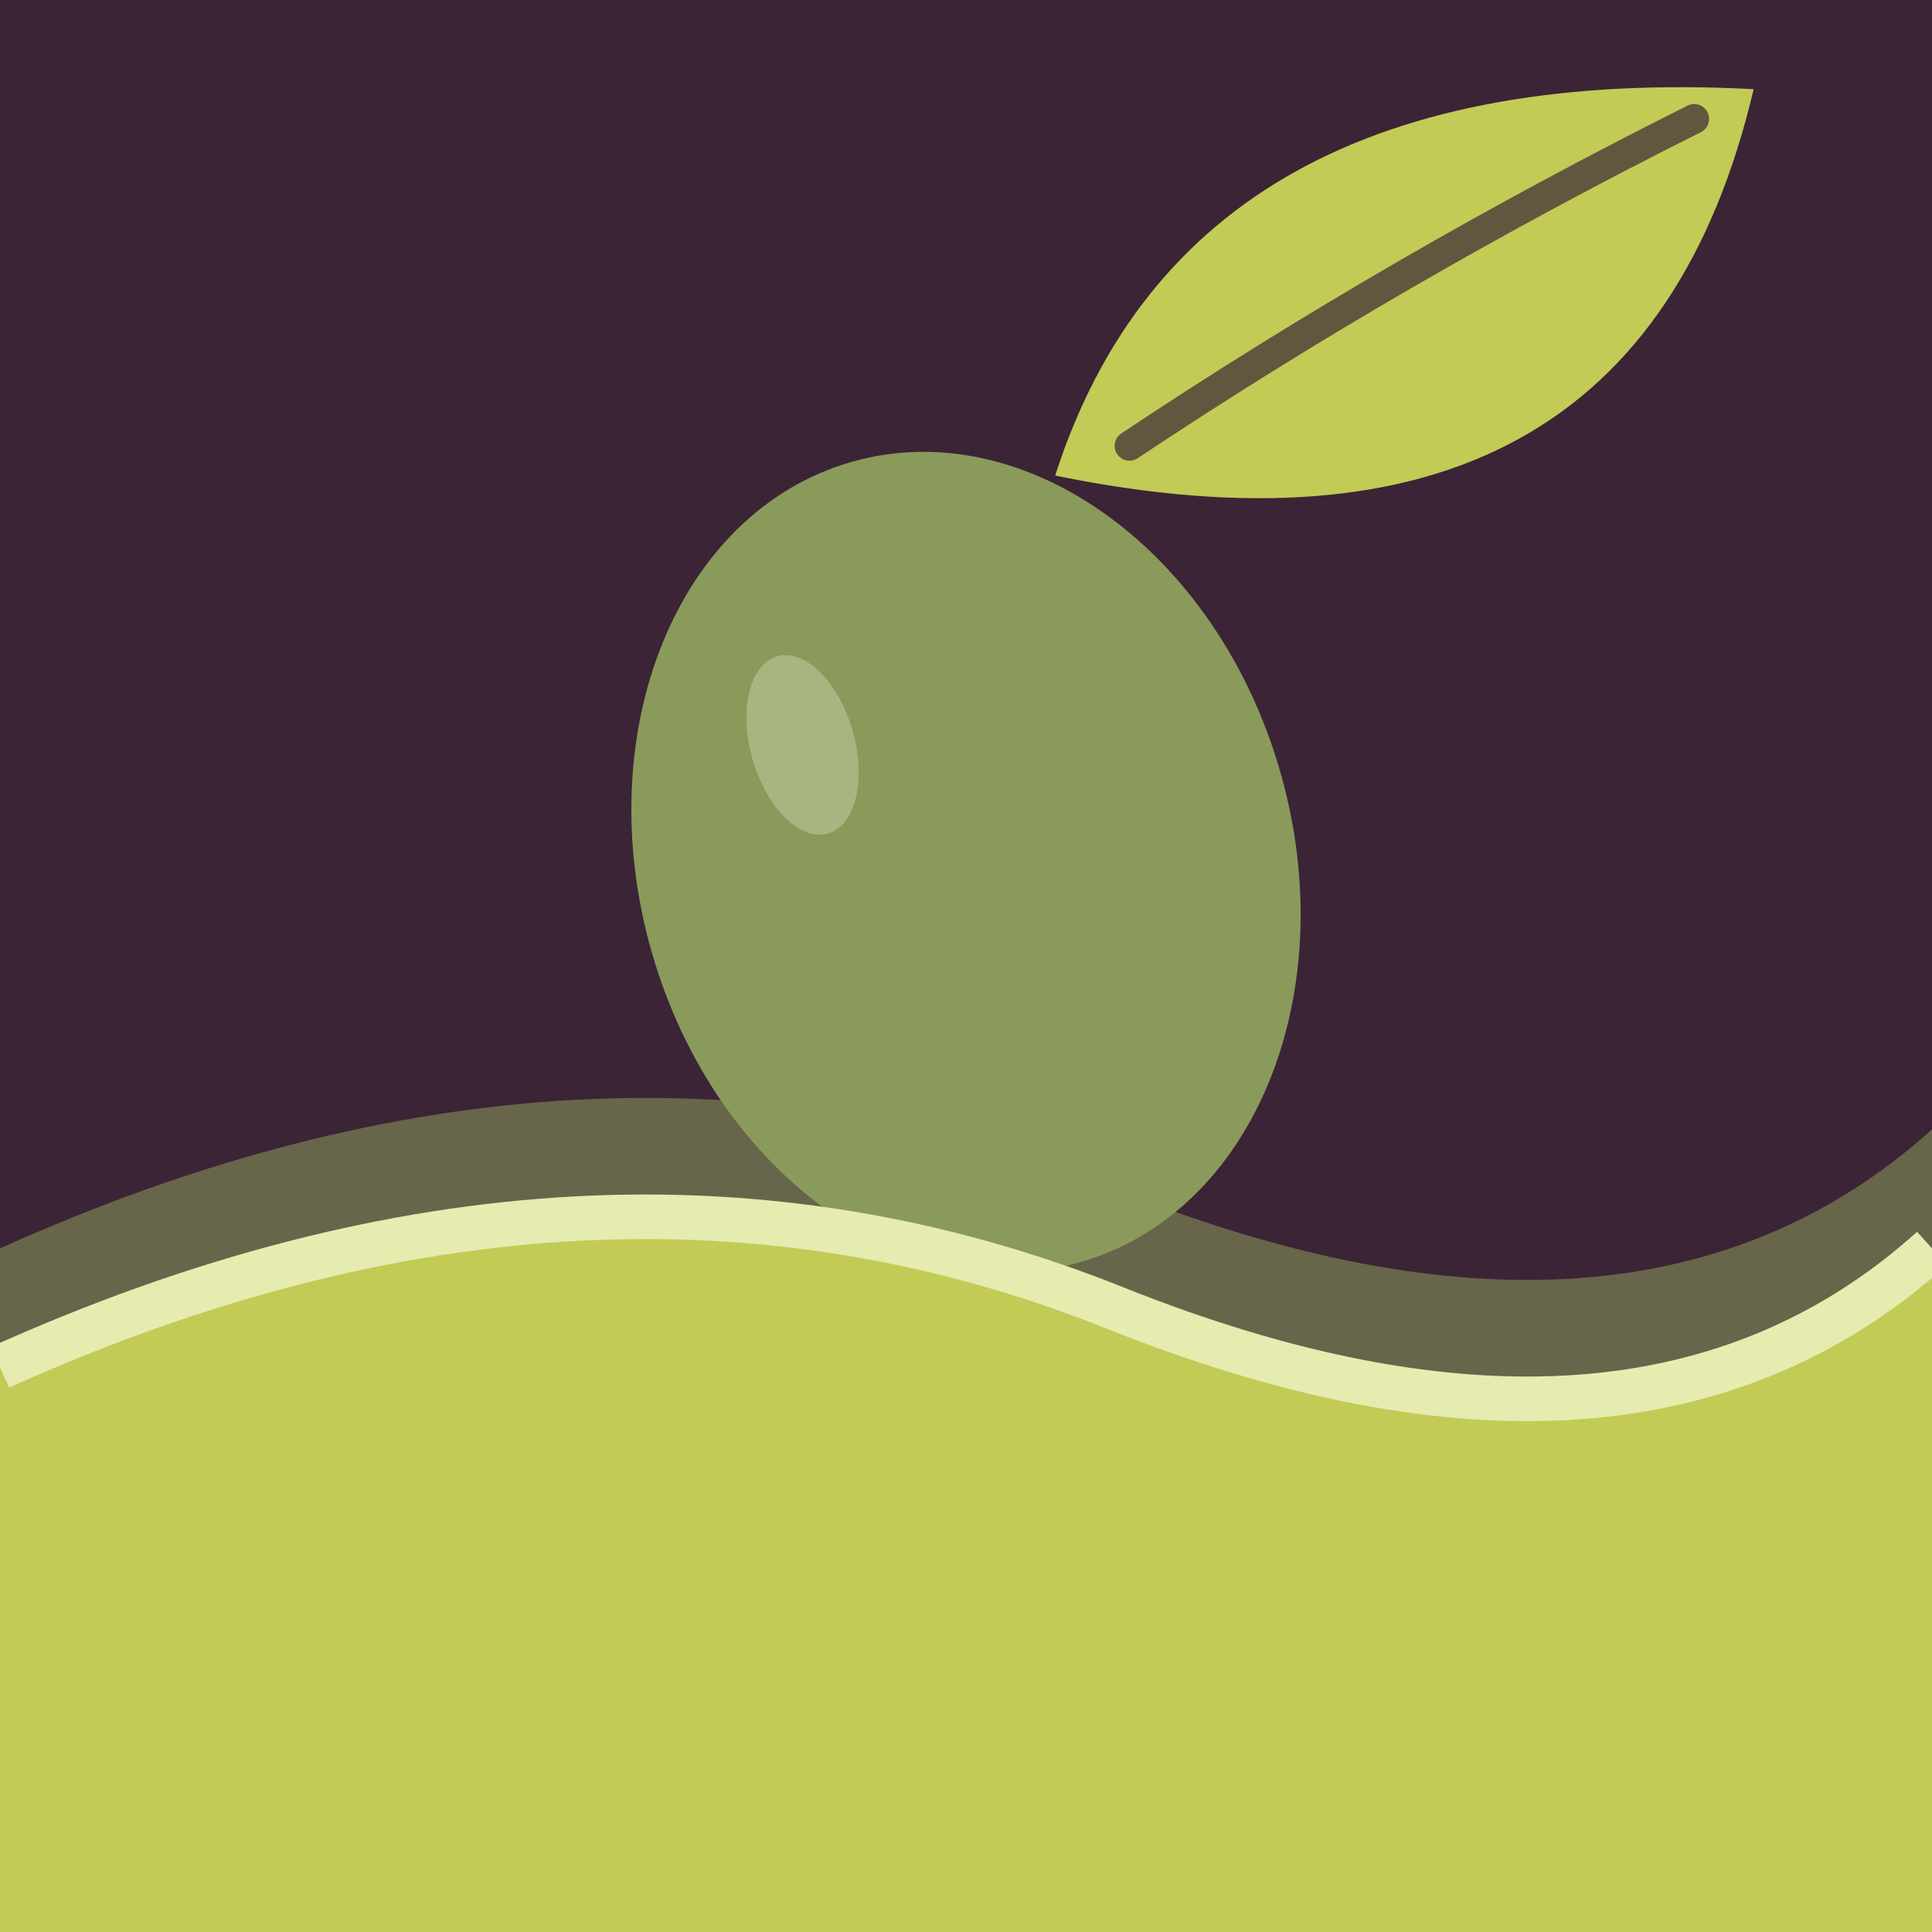
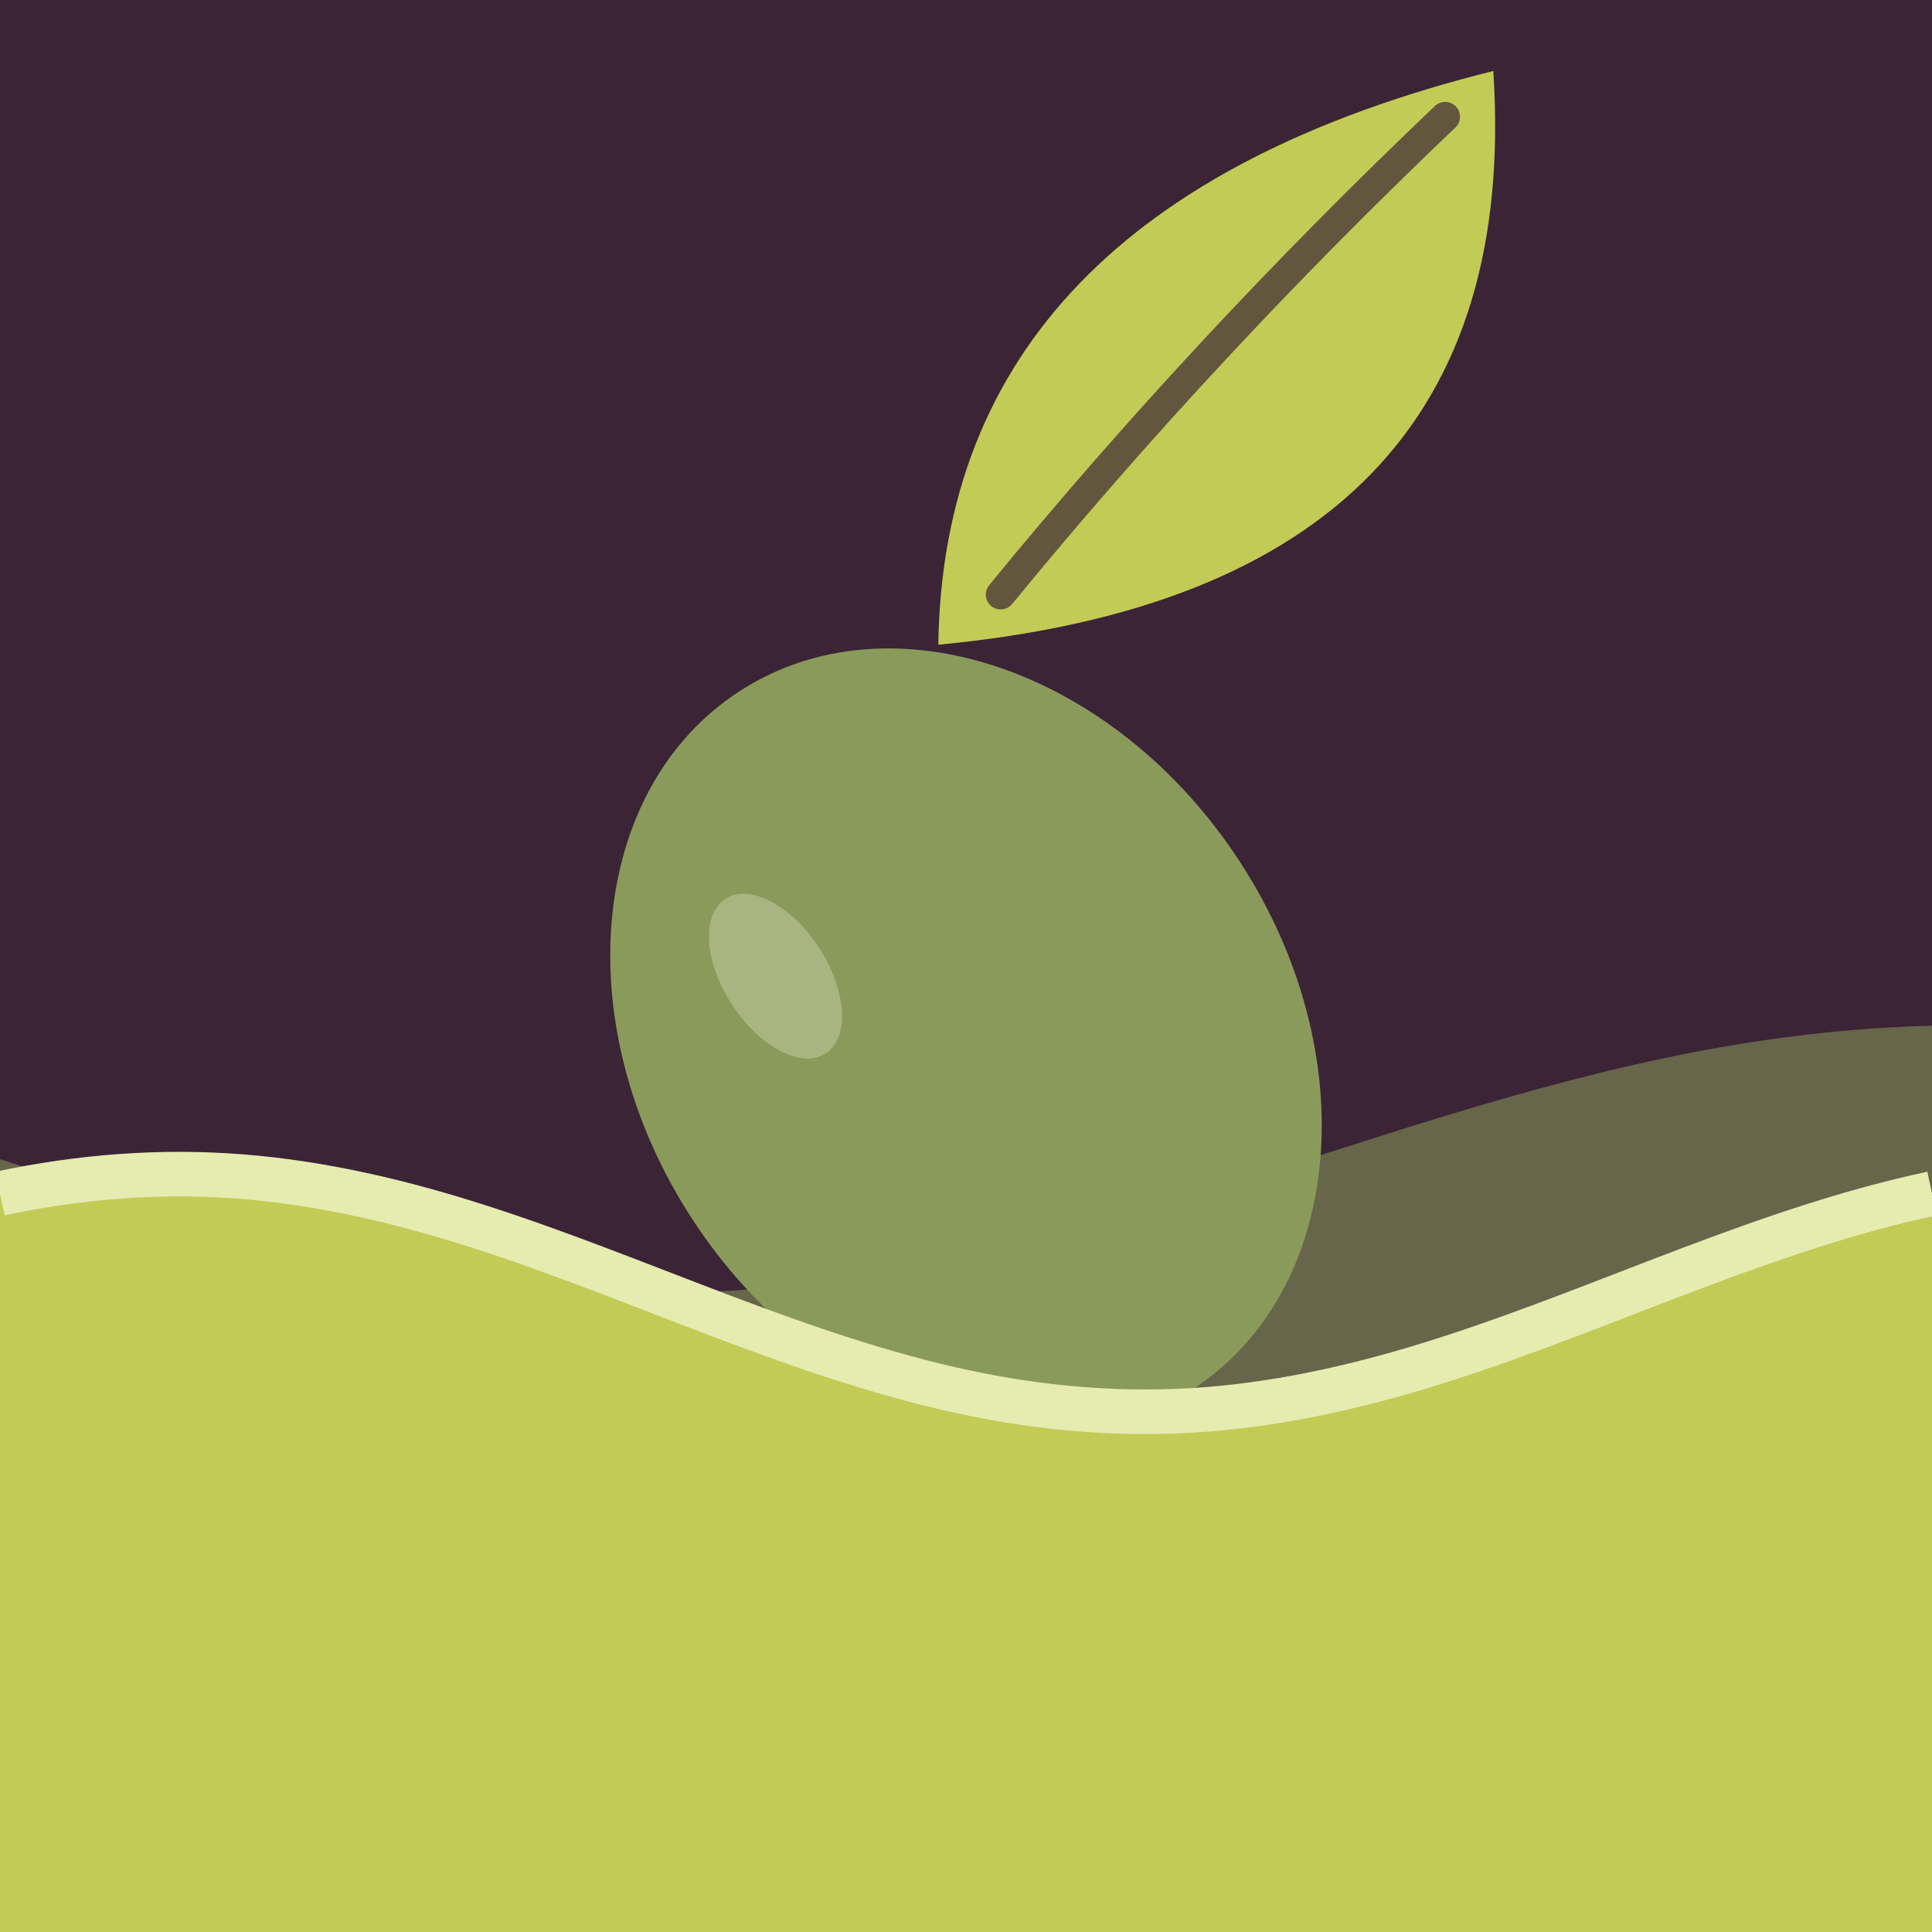
<svg xmlns="http://www.w3.org/2000/svg" width="512" height="512" viewBox="0 0 130 130" role="img" aria-label="Mazono">
  <defs>
    <clipPath id="tile">
      <rect width="130" height="130" />
    </clipPath>
  </defs>
  <g clip-path="url(#tile)">
    <rect width="130" height="130" fill="#3B2436" />
  </g>
  <g clip-path="url(#tile)">
-     <path d="M0 84Q40 66 75 80T130 76V130H0Z" fill="#67654A" />
-     <ellipse cx="65" cy="58" rx="22" ry="28" fill="#8A9A5B" transform="rotate(-16 65 58)" />
-     <ellipse cx="56.6" cy="47.4" rx="3.5" ry="6.2" fill="#F2F5D6" opacity="0.3" transform="rotate(-16 65 58)" />
-     <path d="M71 32Q80 4 118 6Q110 40 71 32Z" fill="#C2CB55" />
-     <path d="M76 30Q94 18 114 8" fill="none" stroke="#3B2436" stroke-width="2" stroke-linecap="round" opacity="0.7" />
-     <path d="M0 92Q40 74 75 88T130 84V130H0Z" fill="#C2CB55" />
-     <path d="M0 92Q40 74 75 88T130 84" fill="none" stroke="#E6EBB0" stroke-width="3" />
+     <path d="M0 78.00C5.42 79.74 10.83 81.48 16.25 82.93C21.67 84.39 27.08 85.56 32.50 86.25C37.92 86.95 43.33 87.16 48.75 86.87C54.17 86.58 59.58 85.77 65.00 84.59C70.42 83.40 75.83 81.84 81.25 80.15C86.67 78.46 92.08 76.65 97.50 75.01C102.92 73.36 108.33 71.90 113.75 70.84C119.17 69.79 124.58 69.15 130.00 69.02V130H0Z" fill="#67654A" />
+     <g transform="translate(0 12) rotate(-17 65 58)">
+       <ellipse cx="65" cy="58" rx="22" ry="28" fill="#8A9A5B" transform="rotate(-16 65 58)" />
+       <ellipse cx="56.6" cy="47.4" rx="3.5" ry="6.2" fill="#F2F5D6" opacity="0.3" transform="rotate(-16 65 58)" />
+       <path d="M71 32Q80 4 118 6Q110 40 71 32Z" fill="#C2CB55" />
+       <path d="M76 30Q94 18 114 8" fill="none" stroke="#3B2436" stroke-width="2" stroke-linecap="round" opacity="0.7" />
+     </g>
+     <path d="M0 80.31C5.42 79.16 10.83 78.74 16.25 79.17C21.67 79.60 27.08 80.86 32.50 82.62C37.92 84.37 43.33 86.58 48.75 88.63C54.17 90.68 59.58 92.54 65.00 93.69C70.42 94.84 75.83 95.26 81.25 94.83C86.67 94.40 92.08 93.14 97.50 91.38C102.92 89.63 108.33 87.42 113.75 85.37C119.17 83.32 124.58 81.46 130.00 80.31V130H0Z" fill="#C2CB55" />
+     <path d="M0 80.31C5.42 79.16 10.83 78.74 16.25 79.17C21.67 79.60 27.08 80.86 32.50 82.62C37.92 84.37 43.33 86.58 48.75 88.63C54.17 90.68 59.58 92.54 65.00 93.69C70.42 94.84 75.83 95.26 81.25 94.83C86.67 94.40 92.08 93.14 97.50 91.38C102.92 89.63 108.33 87.42 113.75 85.37C119.17 83.32 124.58 81.46 130.00 80.31" fill="none" stroke="#E6EBB0" stroke-width="3" />
  </g>
</svg>
